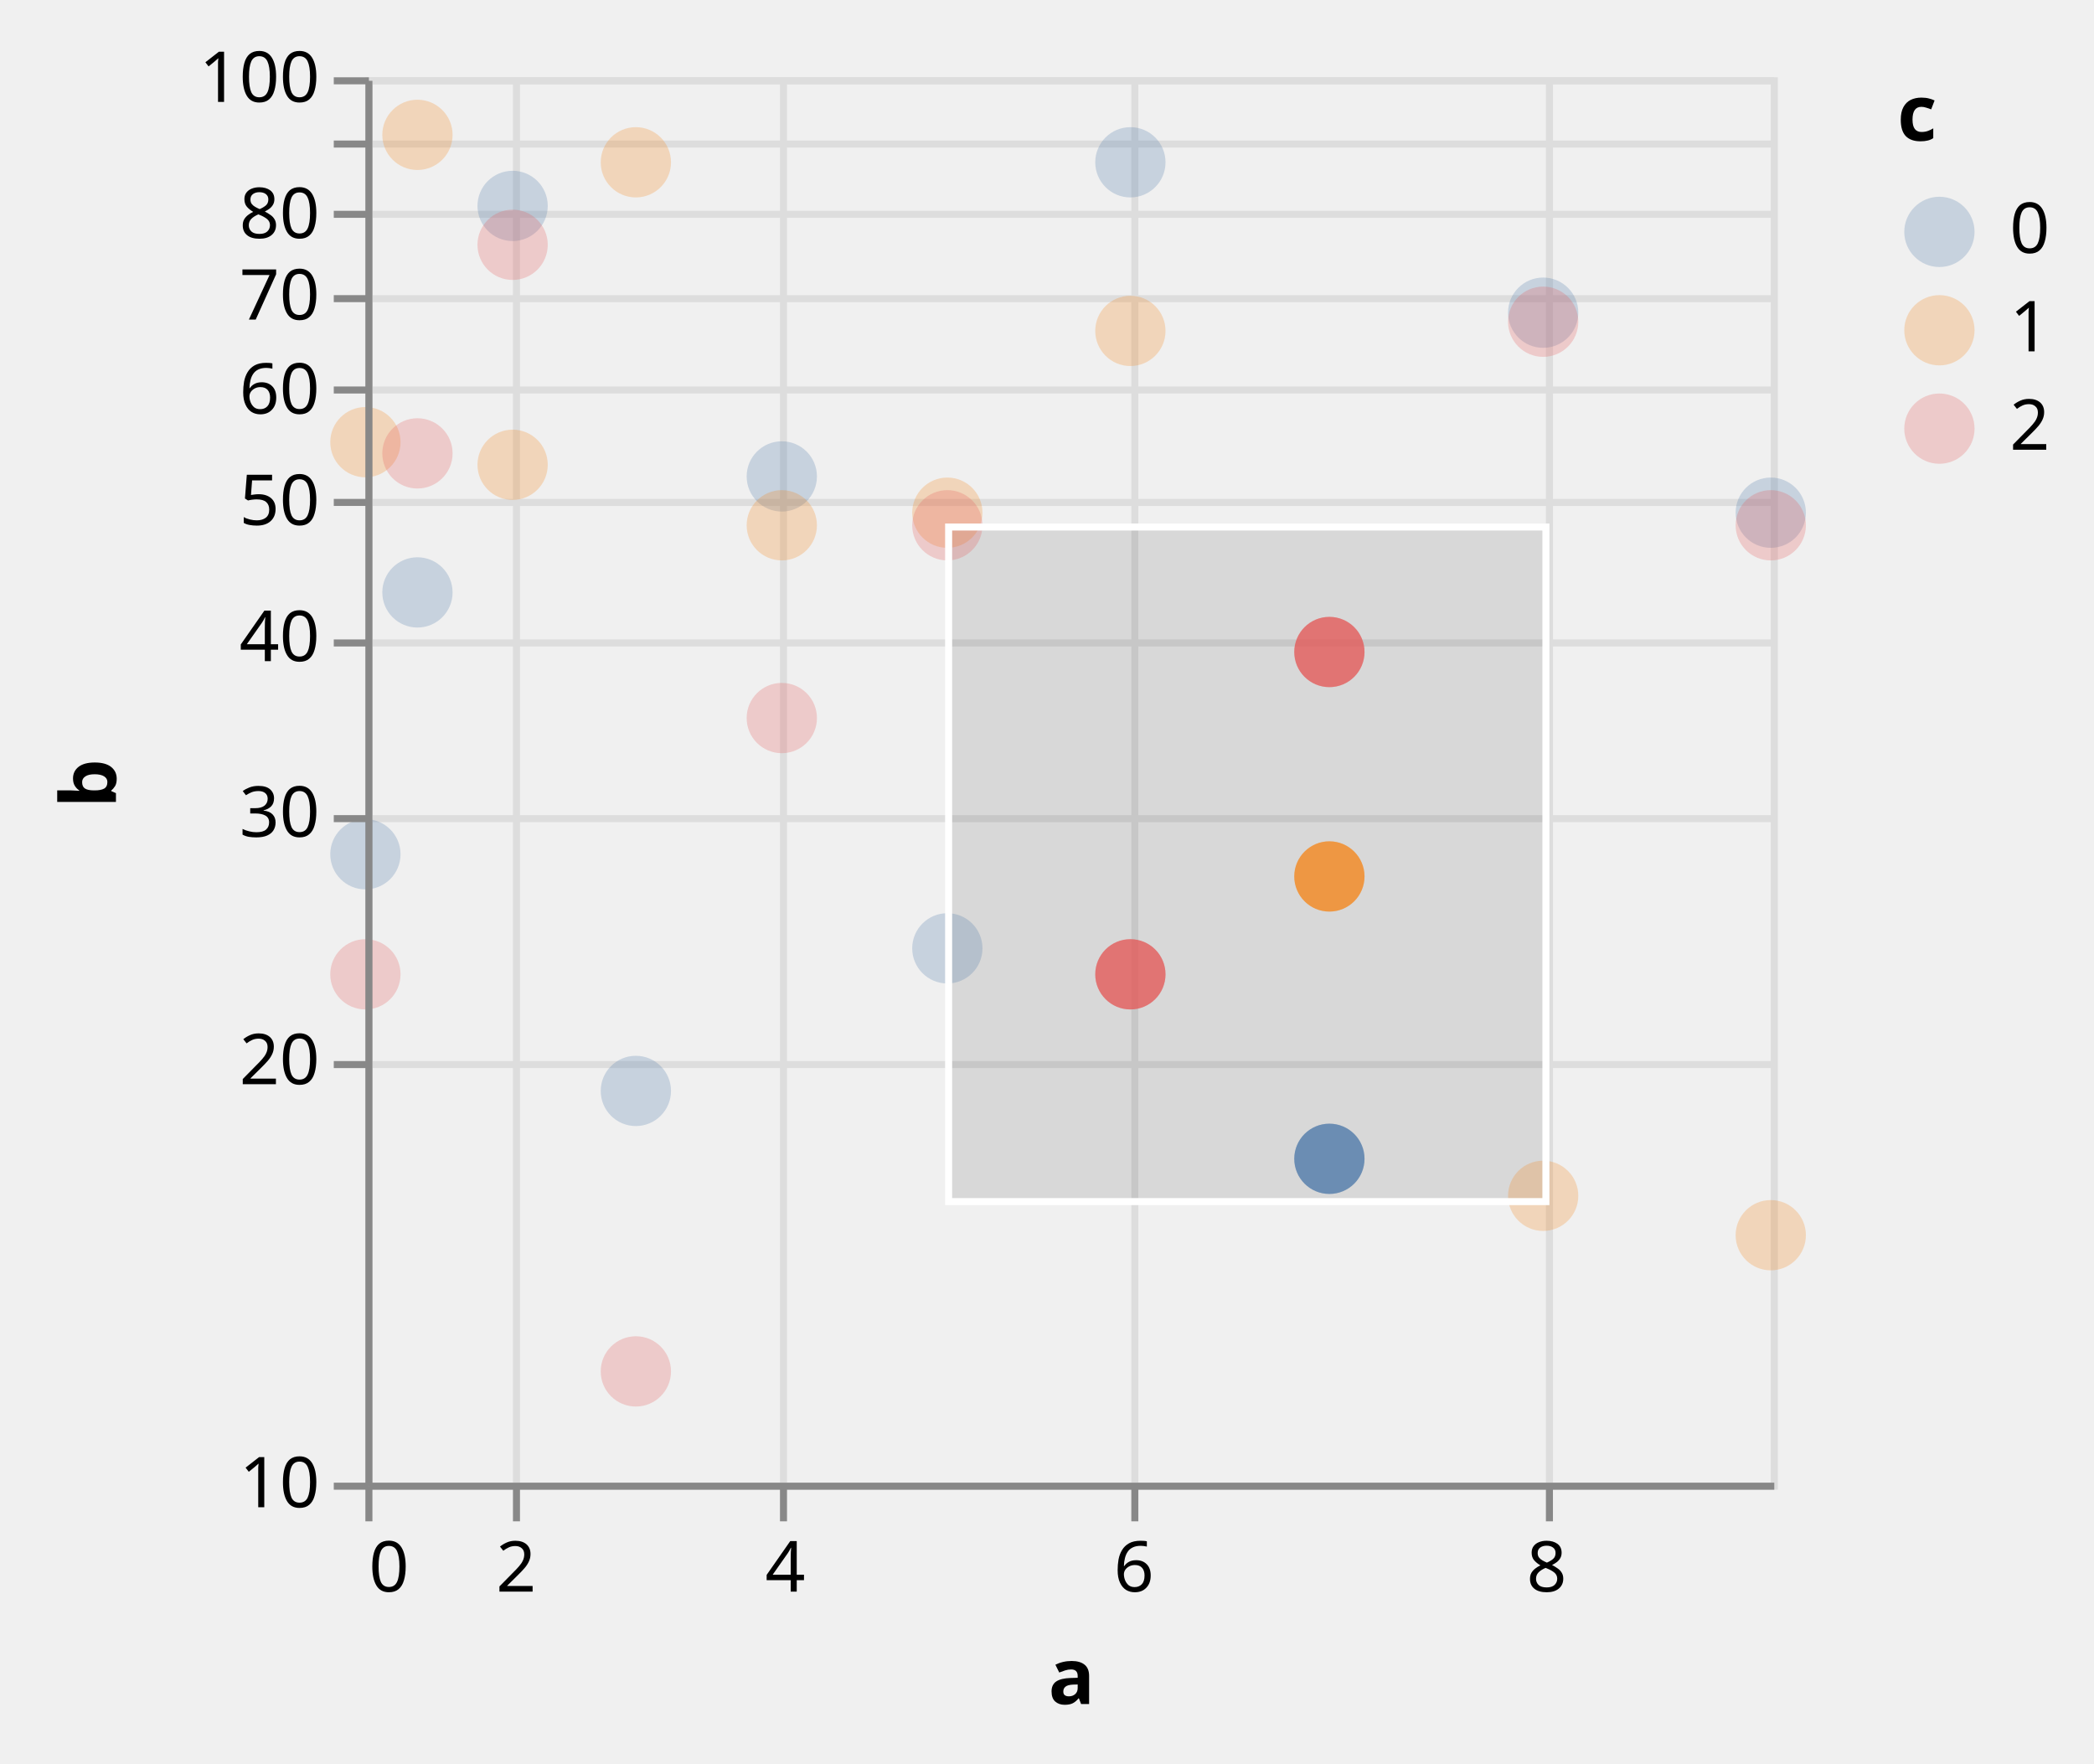
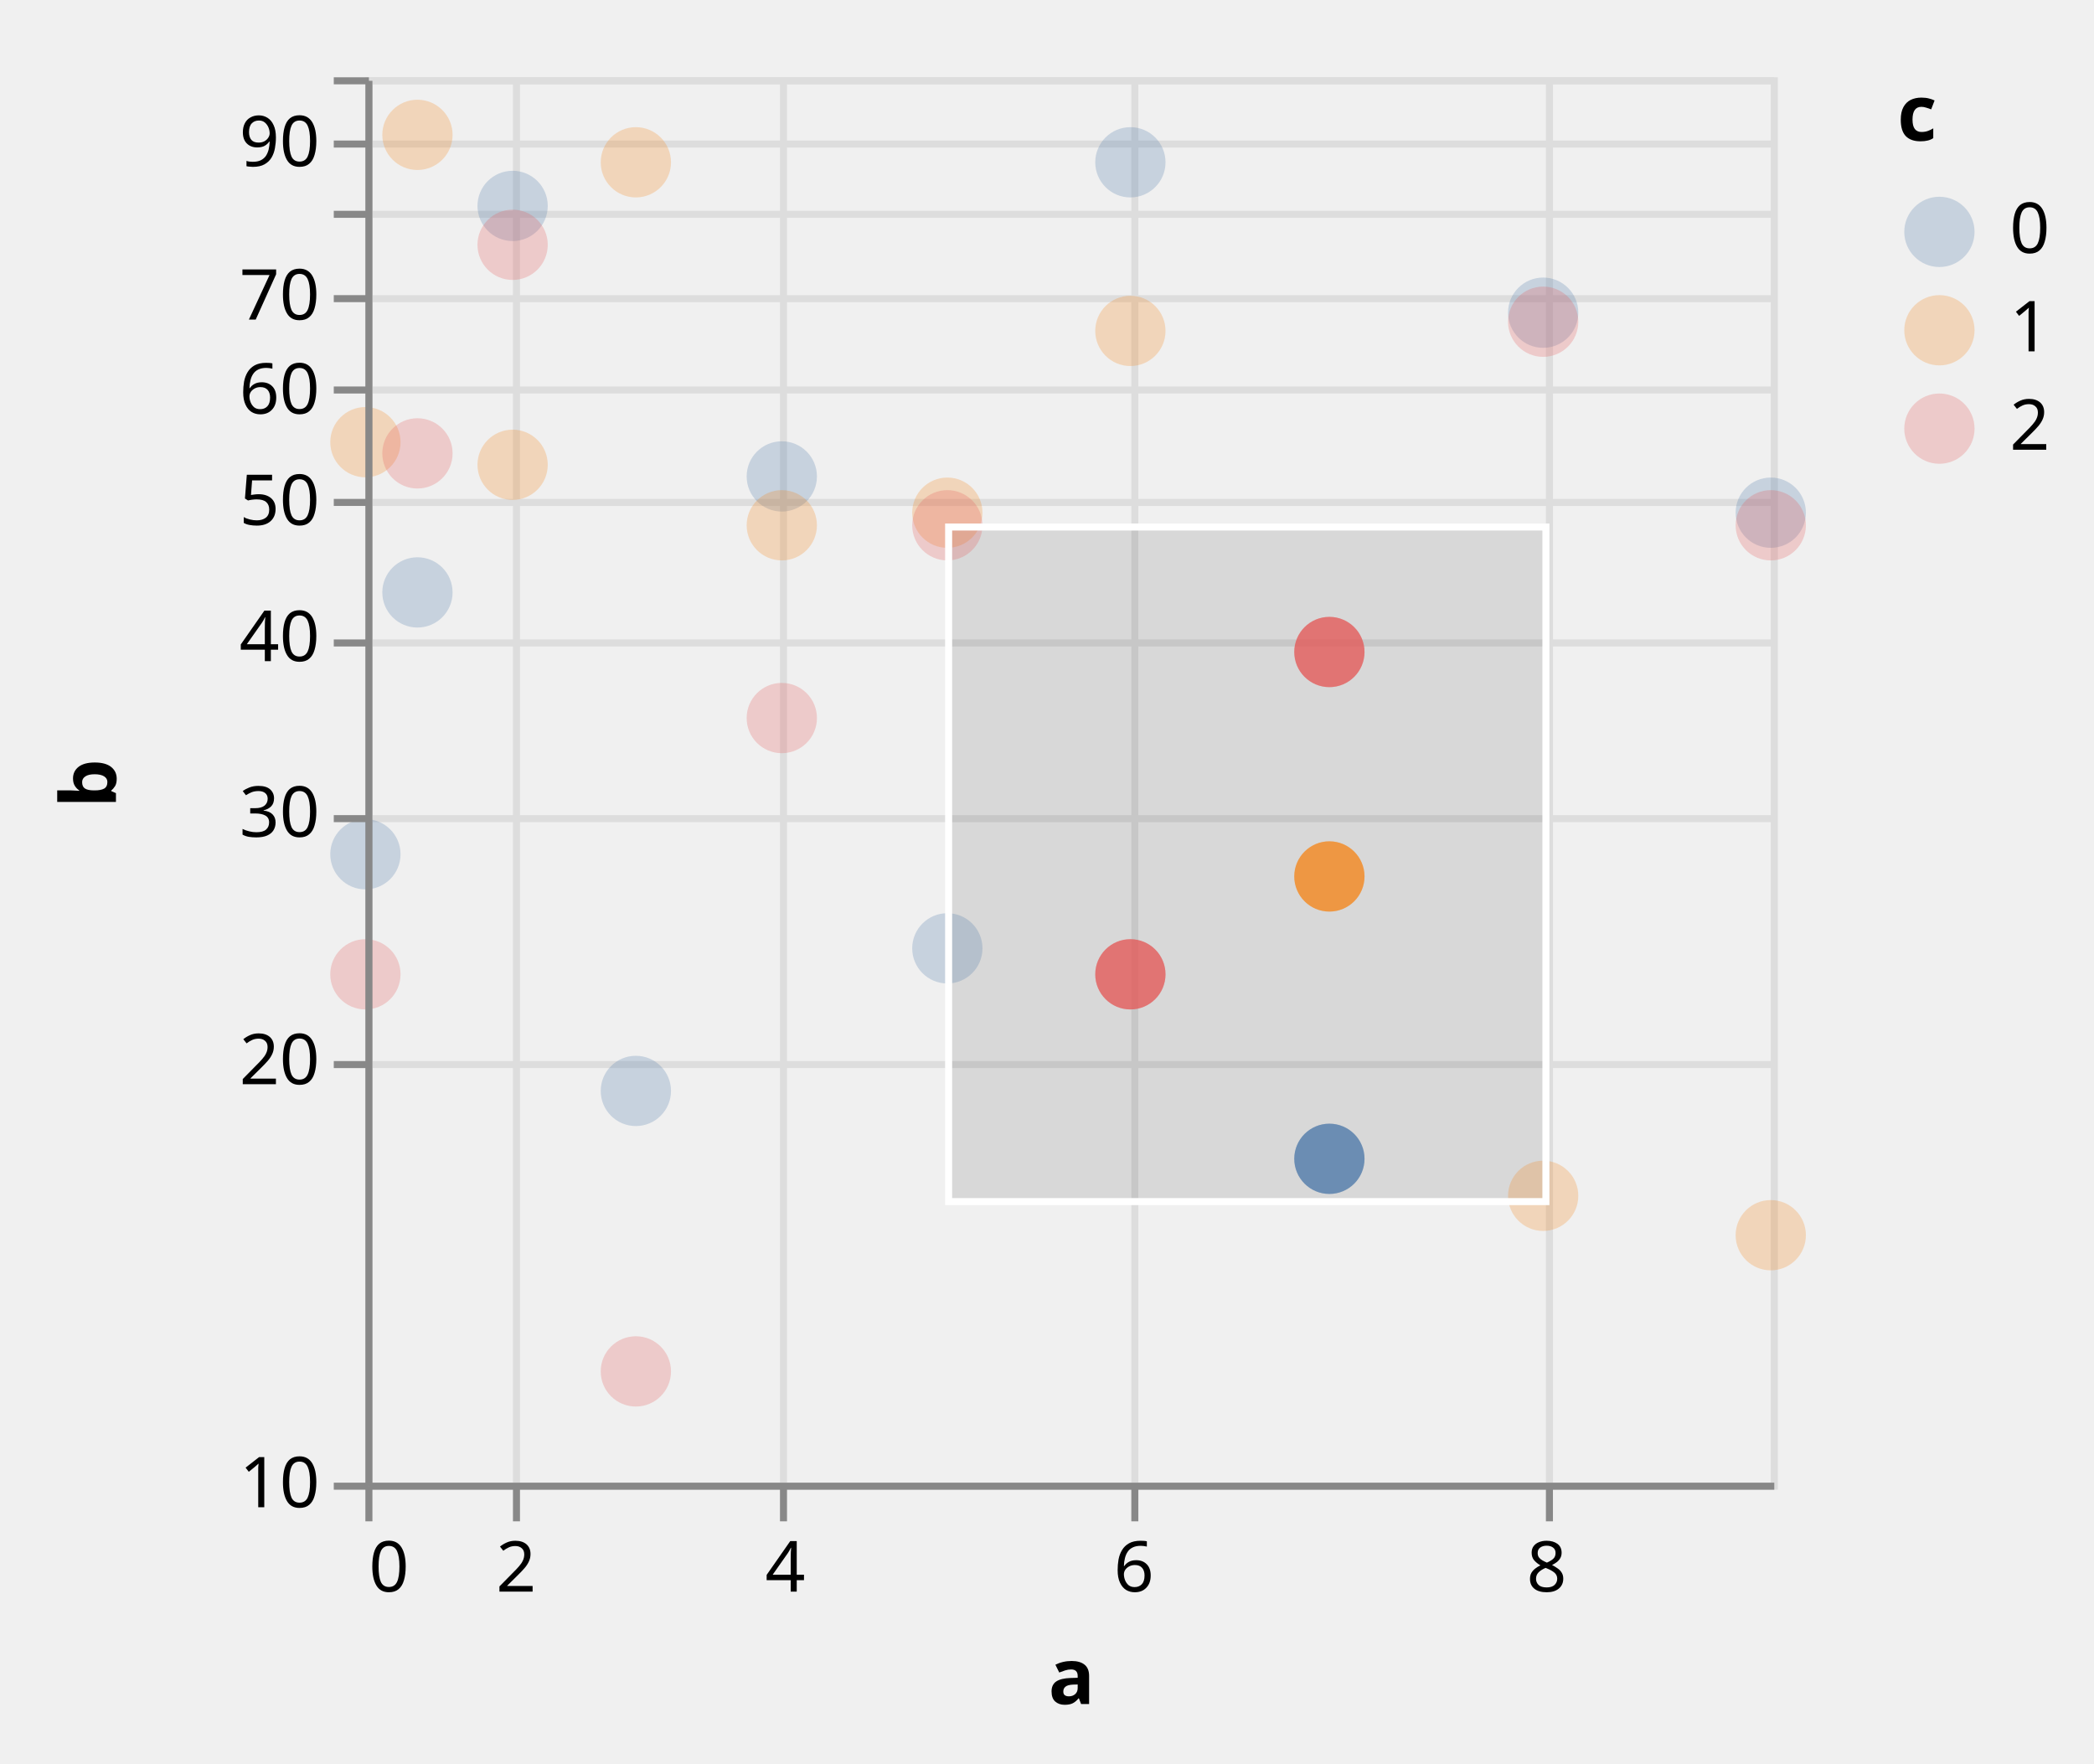
<svg xmlns="http://www.w3.org/2000/svg" class="marks" width="298" height="251" viewBox="0 0 298 251" version="1.1">
  <defs>
-     <clipPath id="clip1">
+     <clipPath id="clip25">
      <rect x="0" y="0" width="200" height="200" />
    </clipPath>
-     <clipPath id="clip2">
+     <clipPath id="clip26">
      <rect x="0" y="0" width="200" height="200" />
    </clipPath>
  </defs>
  <g transform="translate(52,11)">
    <g class="mark-group role-frame root">
      <g transform="translate(0,0)">
        <path class="background" d="M0.5,0.5h200v200h-200Z" style="fill: none; stroke: #ddd;" />
        <g>
          <g class="mark-group role-axis">
            <g transform="translate(0.5,200.5)">
              <path class="background" d="M0,0h0v0h0Z" style="pointer-events: none; fill: none;" />
              <g>
                <g class="mark-rule role-axis-grid" style="pointer-events: none;">
                  <line transform="translate(0,-200)" x2="0" y2="200" style="fill: none; stroke: #ddd; stroke-width: 1; opacity: 1;" />
                  <line transform="translate(21,-200)" x2="0" y2="200" style="fill: none; stroke: #ddd; stroke-width: 1; opacity: 1;" />
                  <line transform="translate(59,-200)" x2="0" y2="200" style="fill: none; stroke: #ddd; stroke-width: 1; opacity: 1;" />
                  <line transform="translate(109,-200)" x2="0" y2="200" style="fill: none; stroke: #ddd; stroke-width: 1; opacity: 1;" />
                  <line transform="translate(168,-200)" x2="0" y2="200" style="fill: none; stroke: #ddd; stroke-width: 1; opacity: 1;" />
                </g>
              </g>
            </g>
          </g>
          <g class="mark-group role-axis">
            <g transform="translate(0.5,0.5)">
              <path class="background" d="M0,0h0v0h0Z" style="pointer-events: none; fill: none;" />
              <g>
                <g class="mark-rule role-axis-grid" style="pointer-events: none;">
                  <line transform="translate(0,200)" x2="200" y2="0" style="fill: none; stroke: #ddd; stroke-width: 1; opacity: 1;" />
                  <line transform="translate(0,140)" x2="200" y2="0" style="fill: none; stroke: #ddd; stroke-width: 1; opacity: 1;" />
                  <line transform="translate(0,105)" x2="200" y2="0" style="fill: none; stroke: #ddd; stroke-width: 1; opacity: 1;" />
                  <line transform="translate(0,80)" x2="200" y2="0" style="fill: none; stroke: #ddd; stroke-width: 1; opacity: 1;" />
                  <line transform="translate(0,60)" x2="200" y2="0" style="fill: none; stroke: #ddd; stroke-width: 1; opacity: 1;" />
                  <line transform="translate(0,44)" x2="200" y2="0" style="fill: none; stroke: #ddd; stroke-width: 1; opacity: 1;" />
                  <line transform="translate(0,31)" x2="200" y2="0" style="fill: none; stroke: #ddd; stroke-width: 1; opacity: 1;" />
                  <line transform="translate(0,19)" x2="200" y2="0" style="fill: none; stroke: #ddd; stroke-width: 1; opacity: 1;" />
                  <line transform="translate(0,9)" x2="200" y2="0" style="fill: none; stroke: #ddd; stroke-width: 1; opacity: 1;" />
                  <line transform="translate(0,0)" x2="200" y2="0" style="fill: none; stroke: #ddd; stroke-width: 1; opacity: 1;" />
                </g>
              </g>
            </g>
          </g>
-           <g class="mark-rect role-mark sel_brush_bg" clip-path="url(#clip1)">
+           <g class="mark-rect role-mark sel_brush_bg" clip-path="url(#clip25)">
            <path d="M83,64h85v96h-85Z" style="fill: #333; fill-opacity: 0.125;" />
          </g>
          <g class="mark-symbol role-mark layer_0_marks">
            <path transform="translate(0,110.5684)" d="M5,0A5,5,0,1,1,-5,0A5,5,0,1,1,5,0" style="fill: #4c78a8; stroke-width: 2; opacity: 0.25;" />
            <path transform="translate(0,51.92746)" d="M5,0A5,5,0,1,1,-5,0A5,5,0,1,1,5,0" style="fill: #f58518; stroke-width: 2; opacity: 0.25;" />
            <path transform="translate(0,127.6544)" d="M5,0A5,5,0,1,1,-5,0A5,5,0,1,1,5,0" style="fill: #e45756; stroke-width: 2; opacity: 0.25;" />
            <path transform="translate(7.407407,73.30631)" d="M5,0A5,5,0,1,1,-5,0A5,5,0,1,1,5,0" style="fill: #4c78a8; stroke-width: 2; opacity: 0.25;" />
            <path transform="translate(7.407407,8.191722)" d="M5,0A5,5,0,1,1,-5,0A5,5,0,1,1,5,0" style="fill: #f58518; stroke-width: 2; opacity: 0.25;" />
            <path transform="translate(7.407407,53.52125)" d="M5,0A5,5,0,1,1,-5,0A5,5,0,1,1,5,0" style="fill: #e45756; stroke-width: 2; opacity: 0.25;" />
            <path transform="translate(20.95131,18.303)" d="M5,0A5,5,0,1,1,-5,0A5,5,0,1,1,5,0" style="fill: #4c78a8; stroke-width: 2; opacity: 0.25;" />
            <path transform="translate(20.95131,55.14483)" d="M5,0A5,5,0,1,1,-5,0A5,5,0,1,1,5,0" style="fill: #f58518; stroke-width: 2; opacity: 0.25;" />
            <path transform="translate(20.95131,23.83728)" d="M5,0A5,5,0,1,1,-5,0A5,5,0,1,1,5,0" style="fill: #e45756; stroke-width: 2; opacity: 0.25;" />
            <path transform="translate(38.49002,144.2493)" d="M5,0A5,5,0,1,1,-5,0A5,5,0,1,1,5,0" style="fill: #4c78a8; stroke-width: 2; opacity: 0.25;" />
            <path transform="translate(38.49002,12.09615)" d="M5,0A5,5,0,1,1,-5,0A5,5,0,1,1,5,0" style="fill: #f58518; stroke-width: 2; opacity: 0.25;" />
            <path transform="translate(38.49002,184.1638)" d="M5,0A5,5,0,1,1,-5,0A5,5,0,1,1,5,0" style="fill: #e45756; stroke-width: 2; opacity: 0.25;" />
            <path transform="translate(59.25926,56.79933)" d="M5,0A5,5,0,1,1,-5,0A5,5,0,1,1,5,0" style="fill: #4c78a8; stroke-width: 2; opacity: 0.25;" />
            <path transform="translate(59.25926,63.75175)" d="M5,0A5,5,0,1,1,-5,0A5,5,0,1,1,5,0" style="fill: #f58518; stroke-width: 2; opacity: 0.25;" />
            <path transform="translate(59.25926,91.18639)" d="M5,0A5,5,0,1,1,-5,0A5,5,0,1,1,5,0" style="fill: #e45756; stroke-width: 2; opacity: 0.25;" />
            <path transform="translate(82.81733,123.9578)" d="M5,0A5,5,0,1,1,-5,0A5,5,0,1,1,5,0" style="fill: #4c78a8; stroke-width: 2; opacity: 0.25;" />
            <path transform="translate(82.81733,61.96078)" d="M5,0A5,5,0,1,1,-5,0A5,5,0,1,1,5,0" style="fill: #f58518; stroke-width: 2; opacity: 0.25;" />
            <path transform="translate(82.81733,63.75175)" d="M5,0A5,5,0,1,1,-5,0A5,5,0,1,1,5,0" style="fill: #e45756; stroke-width: 2; opacity: 0.25;" />
            <path transform="translate(108.8662,12.09615)" d="M5,0A5,5,0,1,1,-5,0A5,5,0,1,1,5,0" style="fill: #4c78a8; stroke-width: 2; opacity: 0.25;" />
            <path transform="translate(108.8662,36.09121)" d="M5,0A5,5,0,1,1,-5,0A5,5,0,1,1,5,0" style="fill: #f58518; stroke-width: 2; opacity: 0.25;" />
            <path transform="translate(108.8662,127.6544)" d="M5,0A5,5,0,1,1,-5,0A5,5,0,1,1,5,0" style="fill: #e45756; stroke-width: 2; opacity: 0.25;" />
            <path transform="translate(137.1871,153.9102)" d="M5,0A5,5,0,1,1,-5,0A5,5,0,1,1,5,0" style="fill: #4c78a8; stroke-width: 2; opacity: 0.25;" />
            <path transform="translate(137.1871,113.7272)" d="M5,0A5,5,0,1,1,-5,0A5,5,0,1,1,5,0" style="fill: #f58518; stroke-width: 2; opacity: 0.25;" />
            <path transform="translate(137.1871,81.78708)" d="M5,0A5,5,0,1,1,-5,0A5,5,0,1,1,5,0" style="fill: #e45756; stroke-width: 2; opacity: 0.25;" />
            <path transform="translate(167.6105,33.49822)" d="M5,0A5,5,0,1,1,-5,0A5,5,0,1,1,5,0" style="fill: #4c78a8; stroke-width: 2; opacity: 0.25;" />
            <path transform="translate(167.6105,159.176)" d="M5,0A5,5,0,1,1,-5,0A5,5,0,1,1,5,0" style="fill: #f58518; stroke-width: 2; opacity: 0.25;" />
            <path transform="translate(167.6105,34.78504)" d="M5,0A5,5,0,1,1,-5,0A5,5,0,1,1,5,0" style="fill: #e45756; stroke-width: 2; opacity: 0.25;" />
            <path transform="translate(200,61.96078)" d="M5,0A5,5,0,1,1,-5,0A5,5,0,1,1,5,0" style="fill: #4c78a8; stroke-width: 2; opacity: 0.25;" />
            <path transform="translate(200,164.7817)" d="M5,0A5,5,0,1,1,-5,0A5,5,0,1,1,5,0" style="fill: #f58518; stroke-width: 2; opacity: 0.25;" />
            <path transform="translate(200,63.75175)" d="M5,0A5,5,0,1,1,-5,0A5,5,0,1,1,5,0" style="fill: #e45756; stroke-width: 2; opacity: 0.25;" />
          </g>
          <g class="mark-symbol role-mark layer_1_marks">
            <path transform="translate(108.8662,127.6544)" d="M5,0A5,5,0,1,1,-5,0A5,5,0,1,1,5,0" style="fill: #e45756; stroke-width: 2; opacity: 0.7;" />
            <path transform="translate(137.1871,153.9102)" d="M5,0A5,5,0,1,1,-5,0A5,5,0,1,1,5,0" style="fill: #4c78a8; stroke-width: 2; opacity: 0.7;" />
            <path transform="translate(137.1871,113.7272)" d="M5,0A5,5,0,1,1,-5,0A5,5,0,1,1,5,0" style="fill: #f58518; stroke-width: 2; opacity: 0.7;" />
            <path transform="translate(137.1871,81.78708)" d="M5,0A5,5,0,1,1,-5,0A5,5,0,1,1,5,0" style="fill: #e45756; stroke-width: 2; opacity: 0.7;" />
          </g>
-           <g class="mark-rect role-mark sel_brush" clip-path="url(#clip2)">
+           <g class="mark-rect role-mark sel_brush" clip-path="url(#clip26)">
            <path d="M83,64h85v96h-85Z" style="fill: none; stroke: white;" />
          </g>
          <g class="mark-group role-legend">
            <g transform="translate(218,0)">
              <path class="background" d="M0,0h23v56h-23Z" style="pointer-events: none; fill: none;" />
              <g>
                <g class="mark-group role-legend-entry">
                  <g transform="translate(0,16)">
                    <path class="background" d="M0,0h0v0h0Z" style="pointer-events: none; fill: none;" />
                    <g>
                      <g class="mark-group role-scope">
                        <g transform="translate(0,0)">
                          <path class="background" d="M0,0h22.562v12h-22.562Z" style="pointer-events: none; fill: none; opacity: 1;" />
                          <g>
                            <g class="mark-symbol role-legend-symbol" style="pointer-events: none;">
                              <path transform="translate(6,6)" d="M5,0A5,5,0,1,1,-5,0A5,5,0,1,1,5,0" style="fill: #4c78a8; stroke-width: 1.5; opacity: 0.25;" />
                            </g>
                            <g class="mark-text role-legend-label" style="pointer-events: none;">
                              <text text-anchor="start" transform="translate(16,9)" style="font-family: sans-serif; font-size: 10px; fill: #000; opacity: 1;">0</text>
                            </g>
                          </g>
                        </g>
                        <g transform="translate(0,14)">
                          <path class="background" d="M0,0h22.562v12h-22.562Z" style="pointer-events: none; fill: none; opacity: 1;" />
                          <g>
                            <g class="mark-symbol role-legend-symbol" style="pointer-events: none;">
                              <path transform="translate(6,6)" d="M5,0A5,5,0,1,1,-5,0A5,5,0,1,1,5,0" style="fill: #f58518; stroke-width: 1.5; opacity: 0.25;" />
                            </g>
                            <g class="mark-text role-legend-label" style="pointer-events: none;">
                              <text text-anchor="start" transform="translate(16,9)" style="font-family: sans-serif; font-size: 10px; fill: #000; opacity: 1;">1</text>
                            </g>
                          </g>
                        </g>
                        <g transform="translate(0,28)">
                          <path class="background" d="M0,0h22.562v12h-22.562Z" style="pointer-events: none; fill: none; opacity: 1;" />
                          <g>
                            <g class="mark-symbol role-legend-symbol" style="pointer-events: none;">
                              <path transform="translate(6,6)" d="M5,0A5,5,0,1,1,-5,0A5,5,0,1,1,5,0" style="fill: #e45756; stroke-width: 1.5; opacity: 0.25;" />
                            </g>
                            <g class="mark-text role-legend-label" style="pointer-events: none;">
                              <text text-anchor="start" transform="translate(16,9)" style="font-family: sans-serif; font-size: 10px; fill: #000; opacity: 1;">2</text>
                            </g>
                          </g>
                        </g>
                      </g>
                    </g>
                  </g>
                </g>
                <g class="mark-text role-legend-title" style="pointer-events: none;">
                  <text text-anchor="start" transform="translate(0,9)" style="font-family: sans-serif; font-size: 11px; font-weight: bold; fill: #000; opacity: 1;">c</text>
                </g>
              </g>
            </g>
          </g>
          <g class="mark-group role-axis">
            <g transform="translate(0.5,200.5)">
              <path class="background" d="M0,0h0v0h0Z" style="pointer-events: none; fill: none;" />
              <g>
                <g class="mark-rule role-axis-tick" style="pointer-events: none;">
                  <line transform="translate(0,0)" x2="0" y2="5" style="fill: none; stroke: #888; stroke-width: 1; opacity: 1;" />
                  <line transform="translate(21,0)" x2="0" y2="5" style="fill: none; stroke: #888; stroke-width: 1; opacity: 1;" />
                  <line transform="translate(59,0)" x2="0" y2="5" style="fill: none; stroke: #888; stroke-width: 1; opacity: 1;" />
                  <line transform="translate(109,0)" x2="0" y2="5" style="fill: none; stroke: #888; stroke-width: 1; opacity: 1;" />
                  <line transform="translate(168,0)" x2="0" y2="5" style="fill: none; stroke: #888; stroke-width: 1; opacity: 1;" />
                </g>
                <g class="mark-text role-axis-label" style="pointer-events: none;">
                  <text text-anchor="start" transform="translate(0,15)" style="font-family: sans-serif; font-size: 10px; fill: #000; opacity: 1;">0</text>
                  <text text-anchor="middle" transform="translate(20.95131,15)" style="font-family: sans-serif; font-size: 10px; fill: #000; opacity: 1;">2</text>
                  <text text-anchor="middle" transform="translate(59.25926,15)" style="font-family: sans-serif; font-size: 10px; fill: #000; opacity: 1;">4</text>
                  <text text-anchor="middle" transform="translate(108.8662,15)" style="font-family: sans-serif; font-size: 10px; fill: #000; opacity: 1;">6</text>
                  <text text-anchor="middle" transform="translate(167.6105,15)" style="font-family: sans-serif; font-size: 10px; fill: #000; opacity: 1;">8</text>
                </g>
                <g class="mark-rule role-axis-domain" style="pointer-events: none;">
                  <line transform="translate(0,0)" x2="200" y2="0" style="fill: none; stroke: #888; stroke-width: 1; opacity: 1;" />
                </g>
                <g class="mark-text role-axis-title" style="pointer-events: none;">
                  <text text-anchor="middle" transform="translate(100,31)" style="font-family: sans-serif; font-size: 11px; font-weight: bold; fill: #000; opacity: 1;">a</text>
                </g>
              </g>
            </g>
          </g>
          <g class="mark-group role-axis">
            <g transform="translate(0.5,0.5)">
              <path class="background" d="M0,0h0v0h0Z" style="pointer-events: none; fill: none;" />
              <g>
                <g class="mark-rule role-axis-tick" style="pointer-events: none;">
                  <line transform="translate(0,200)" x2="-5" y2="0" style="fill: none; stroke: #888; stroke-width: 1; opacity: 1;" />
                  <line transform="translate(0,140)" x2="-5" y2="0" style="fill: none; stroke: #888; stroke-width: 1; opacity: 1;" />
                  <line transform="translate(0,105)" x2="-5" y2="0" style="fill: none; stroke: #888; stroke-width: 1; opacity: 1;" />
                  <line transform="translate(0,80)" x2="-5" y2="0" style="fill: none; stroke: #888; stroke-width: 1; opacity: 1;" />
                  <line transform="translate(0,60)" x2="-5" y2="0" style="fill: none; stroke: #888; stroke-width: 1; opacity: 1;" />
                  <line transform="translate(0,44)" x2="-5" y2="0" style="fill: none; stroke: #888; stroke-width: 1; opacity: 1;" />
                  <line transform="translate(0,31)" x2="-5" y2="0" style="fill: none; stroke: #888; stroke-width: 1; opacity: 1;" />
                  <line transform="translate(0,19)" x2="-5" y2="0" style="fill: none; stroke: #888; stroke-width: 1; opacity: 1;" />
                  <line transform="translate(0,9)" x2="-5" y2="0" style="fill: none; stroke: #888; stroke-width: 1; opacity: 1;" />
                  <line transform="translate(0,0)" x2="-5" y2="0" style="fill: none; stroke: #888; stroke-width: 1; opacity: 1;" />
                </g>
                <g class="mark-text role-axis-label" style="pointer-events: none;">
                  <text text-anchor="end" transform="translate(-7,203)" style="font-family: sans-serif; font-size: 10px; fill: #000; opacity: 1;">10</text>
                  <text text-anchor="end" transform="translate(-7,142.794)" style="font-family: sans-serif; font-size: 10px; fill: #000; opacity: 1;">20</text>
                  <text text-anchor="end" transform="translate(-7,107.5757)" style="font-family: sans-serif; font-size: 10px; fill: #000; opacity: 1;">30</text>
                  <text text-anchor="end" transform="translate(-7,82.588)" style="font-family: sans-serif; font-size: 10px; fill: #000; opacity: 1;">40</text>
                  <text text-anchor="end" transform="translate(-7,63.206)" style="font-family: sans-serif; font-size: 10px; fill: #000; opacity: 1;">50</text>
                  <text text-anchor="end" transform="translate(-7,47.36975)" style="font-family: sans-serif; font-size: 10px; fill: #000; opacity: 1;">60</text>
                  <text text-anchor="end" transform="translate(-7,33.98039)" style="font-family: sans-serif; font-size: 10px; fill: #000; opacity: 1;">70</text>
-                   <text text-anchor="end" transform="translate(-7,22.382)" style="font-family: sans-serif; font-size: 10px; fill: #000; opacity: 1;">80</text>
-                   <text text-anchor="end" transform="translate(-7,12.1515)" style="font-family: sans-serif; font-size: 10px; fill: #000; opacity: 0;">90</text>
-                   <text text-anchor="end" transform="translate(-7,3)" style="font-family: sans-serif; font-size: 10px; fill: #000; opacity: 1;">100</text>
+                   <text text-anchor="end" transform="translate(-7,22.382)" style="font-family: sans-serif; font-size: 10px; fill: #000; opacity: 0;">80</text>
+                   <text text-anchor="end" transform="translate(-7,12.1515)" style="font-family: sans-serif; font-size: 10px; fill: #000; opacity: 1;">90</text>
+                   <text text-anchor="end" transform="translate(-7,3)" style="font-family: sans-serif; font-size: 10px; fill: #000; opacity: 0;">100</text>
                </g>
                <g class="mark-rule role-axis-domain" style="pointer-events: none;">
                  <line transform="translate(0,200)" x2="0" y2="-200" style="fill: none; stroke: #888; stroke-width: 1; opacity: 1;" />
                </g>
                <g class="mark-text role-axis-title" style="pointer-events: none;">
                  <text text-anchor="middle" transform="translate(-34,100) rotate(-90) translate(0,-2)" style="font-family: sans-serif; font-size: 11px; font-weight: bold; fill: #000; opacity: 1;">b</text>
                </g>
              </g>
            </g>
          </g>
        </g>
      </g>
    </g>
  </g>
</svg>
